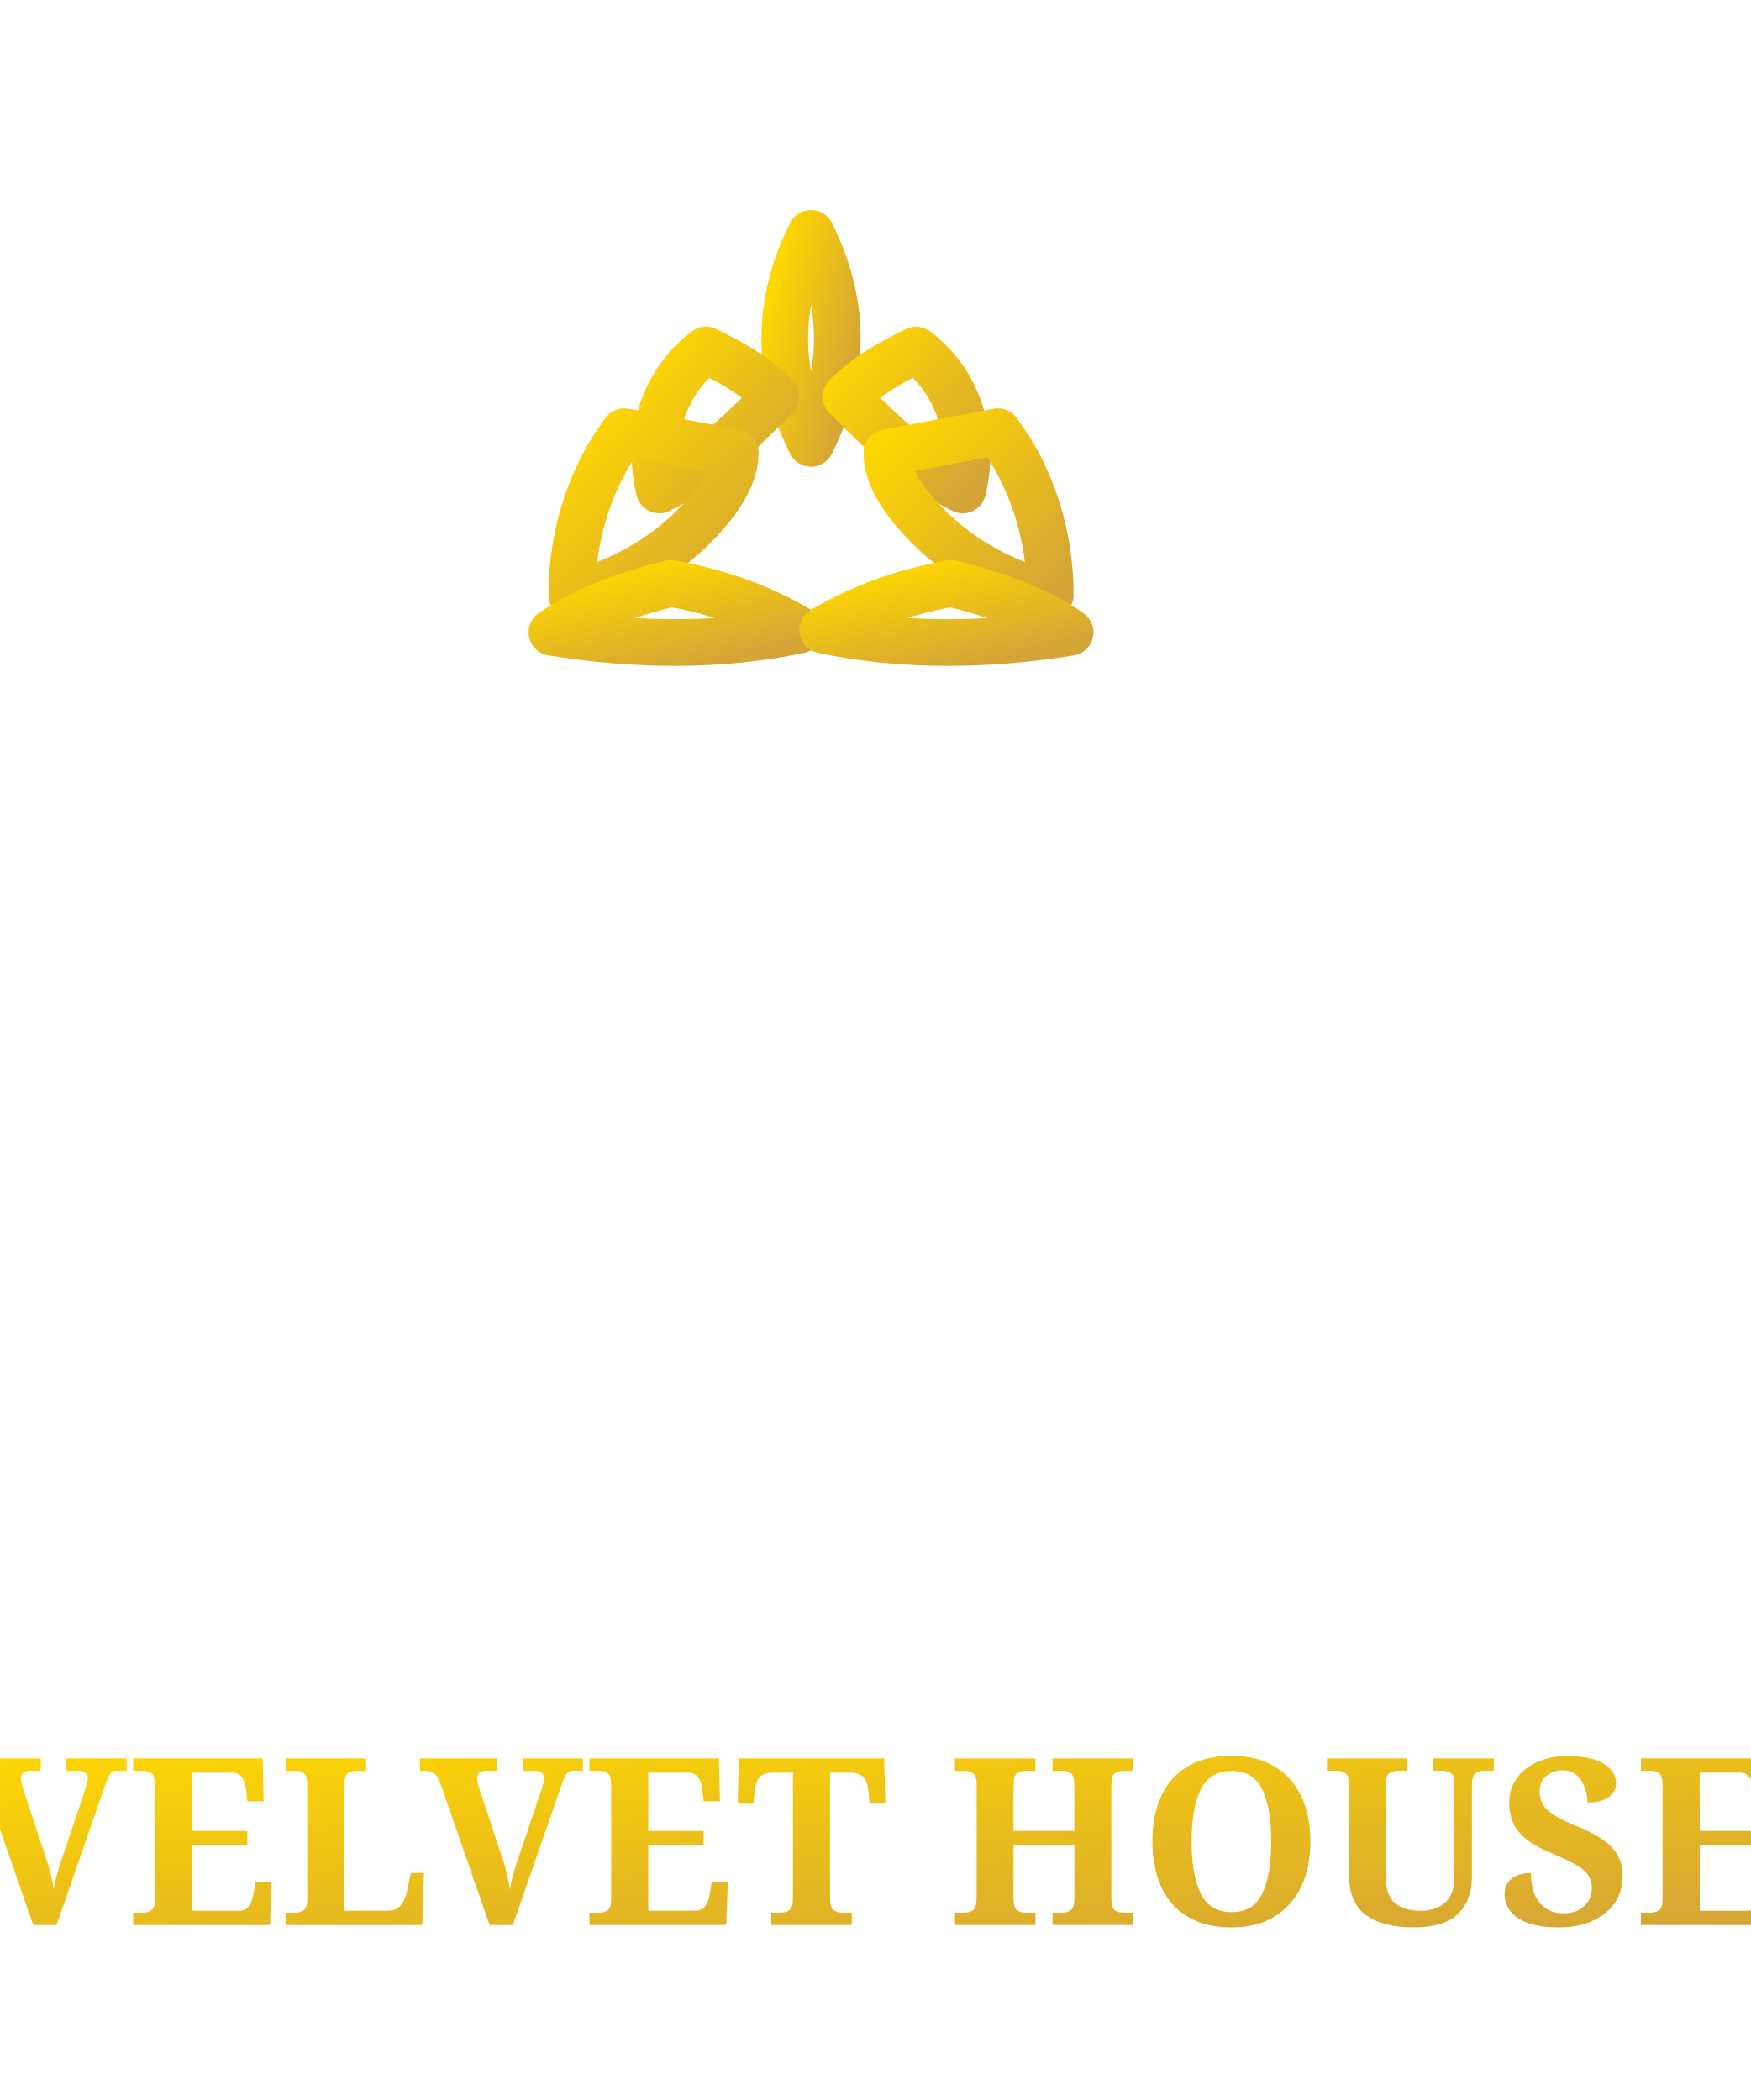
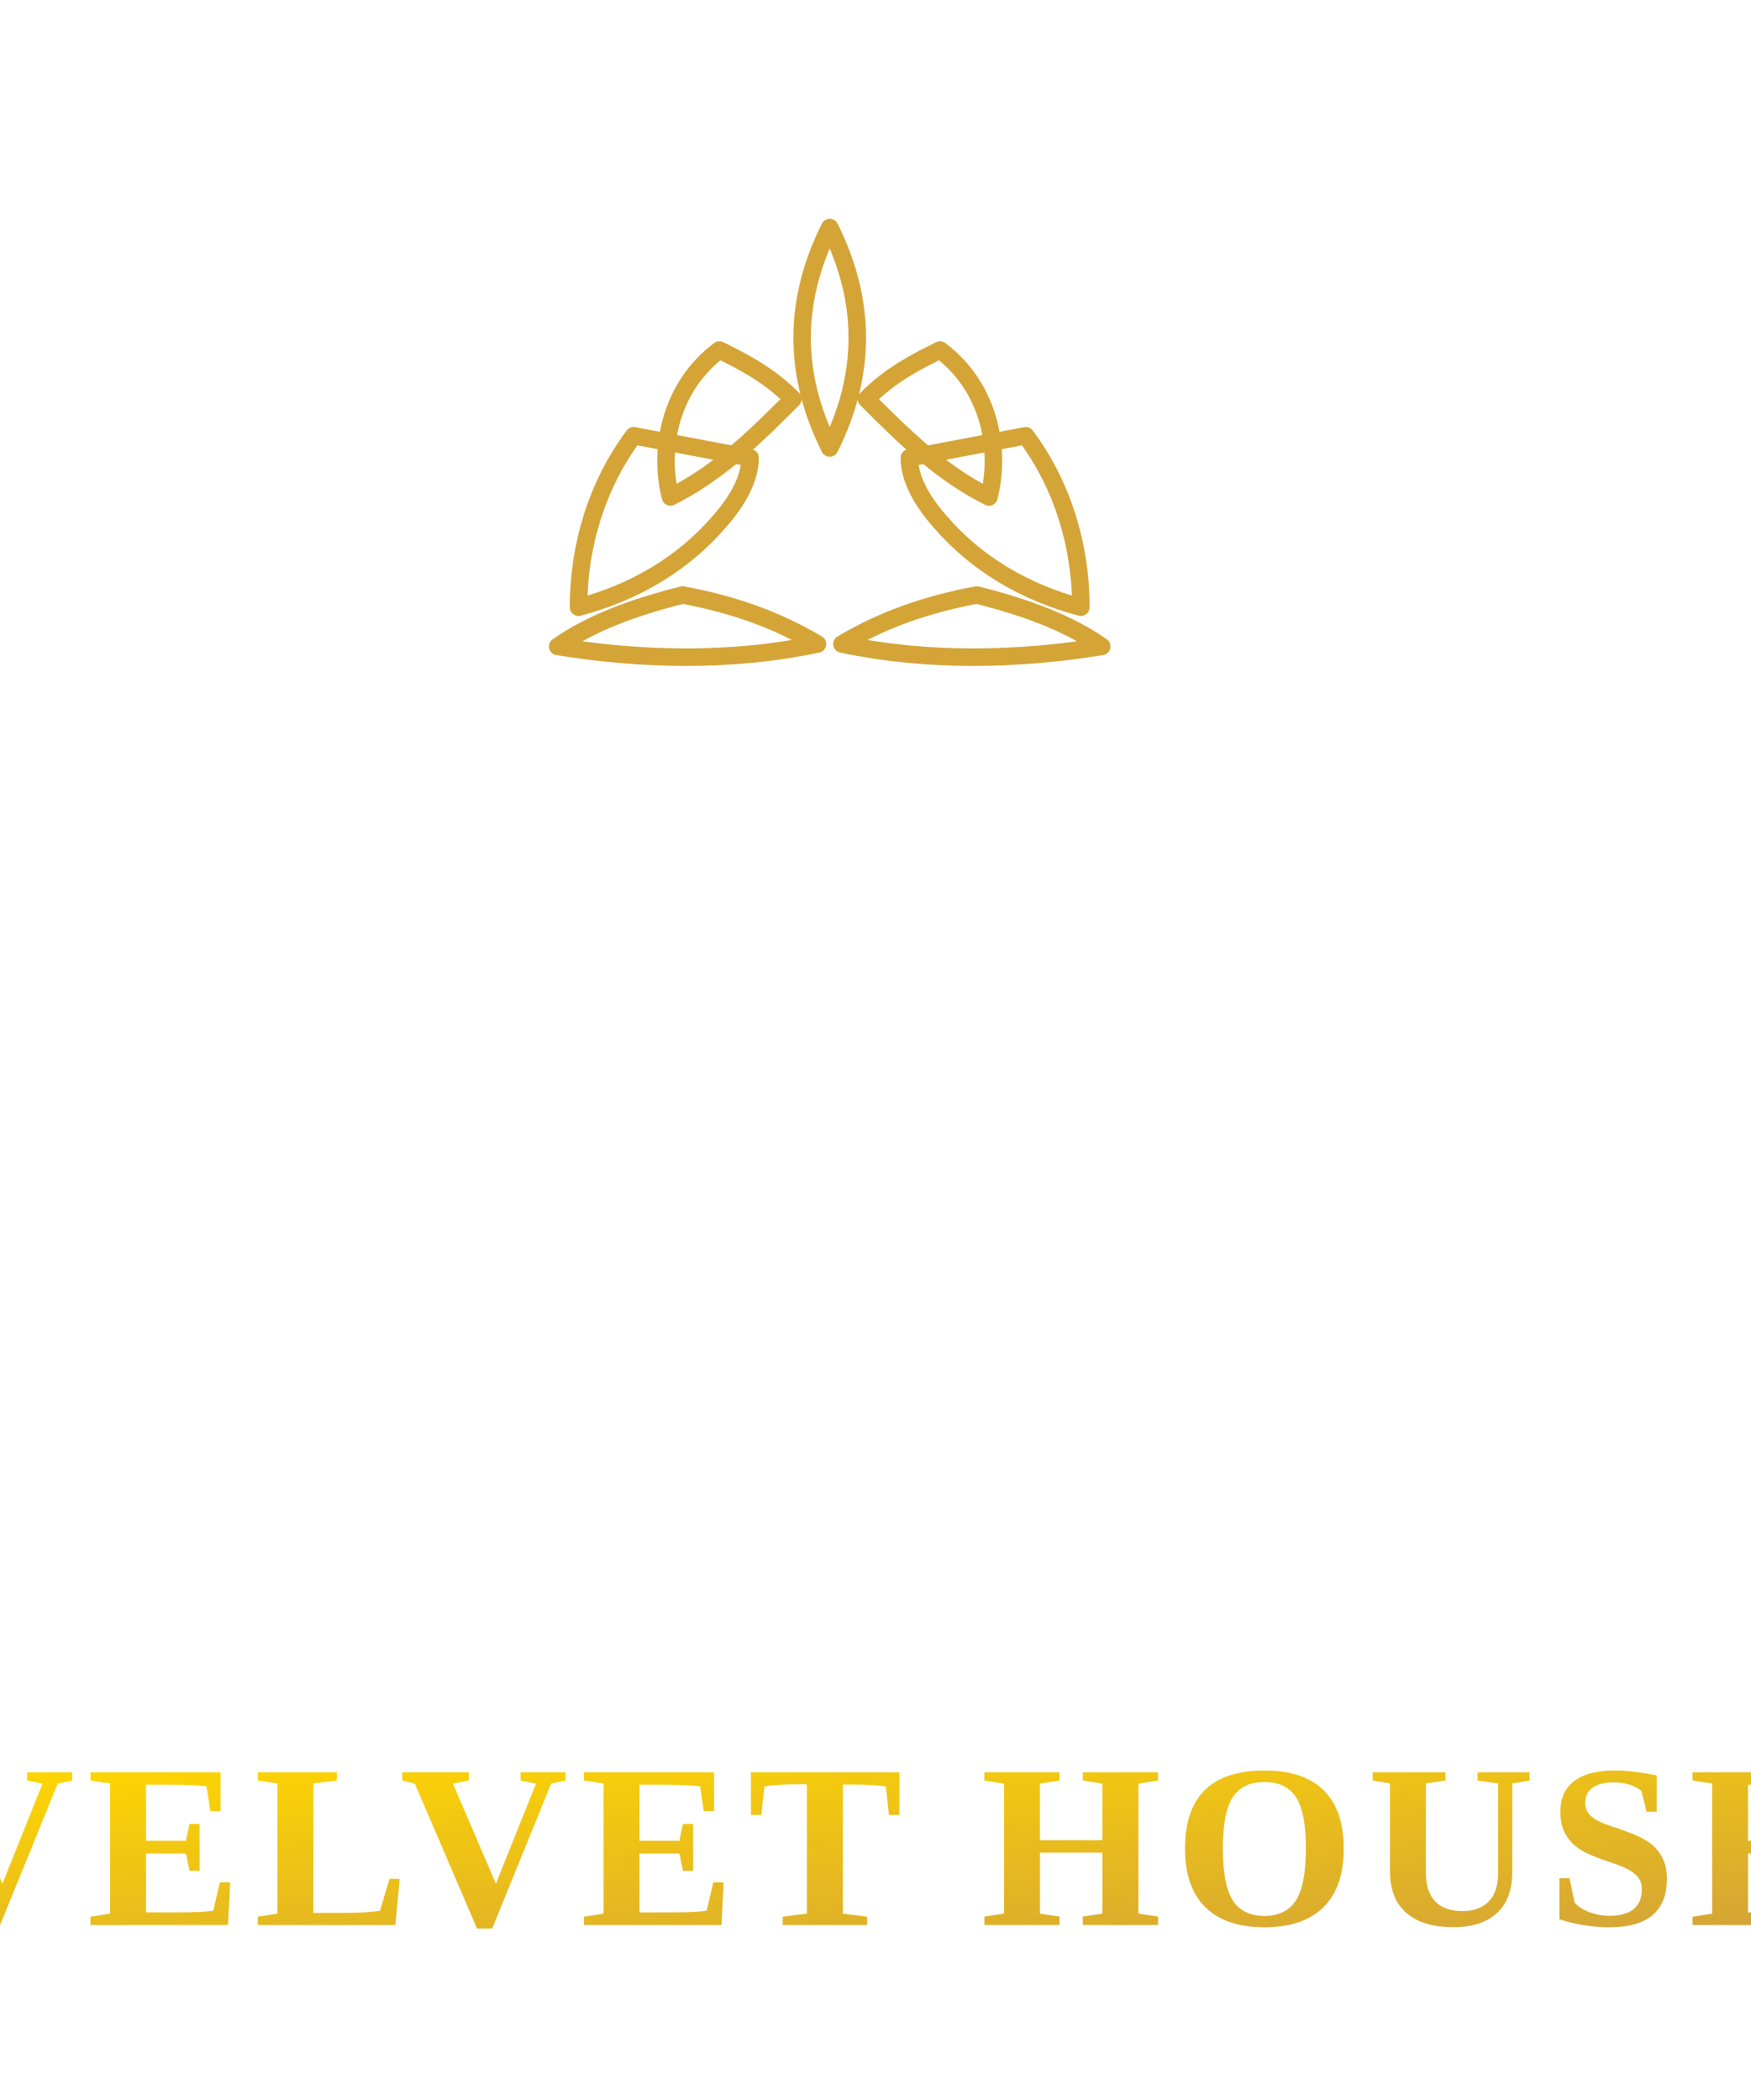
<svg xmlns="http://www.w3.org/2000/svg" viewBox="0 0 300 360">
  <defs>
    <linearGradient id="gold" x1="0" y1="0" x2="1" y2="1">
      <stop offset="0%" stop-color="#FFD700" />
      <stop offset="100%" stop-color="#D4A437" />
    </linearGradient>
+     <style>
+       .lotus path { vector-effect: non-scaling-stroke; }
+     </style>
  </defs>
-   <g fill="none" stroke="url(#gold)" stroke-width="4" stroke-linecap="round" stroke-linejoin="round" transform="translate(75,20) scale(2)">
+   <g class="lotus" fill="none" stroke="url(#gold)" stroke-width="3" stroke-linecap="round" stroke-linejoin="round" transform="translate(75,18) scale(2.1)">
    <path d="M32 10 C29 16 29 22 32 28 C35 22 35 16 32 10 Z" />
    <path d="M23 20 C19 23 18 28 19 32 C23 30 26 27 29 24 C27 22 25 21 23 20 Z" />
    <path d="M41 20 C39 21 37 22 35 24 C38 27 41 30 45 32 C46 28 45 23 41 20 Z" />
    <path d="M16 27 C13 31 11.5 36 11.5 41 C16 39.8 20 37.5 23 34 C24.5 32.3 25.5 30.5 25.5 28.8 C22.3 28.2 19.2 27.6 16 27 Z" />
    <path d="M48 27 C44.8 27.6 41.7 28.2 38.5 28.8 C38.5 30.5 39.5 32.3 41 34 C44 37.5 48 39.8 52.5 41 C52.5 36 51 31 48 27 Z" />
    <path d="M20 40 C16 41 12.5 42.3 9.8 44.2 C16.5 45.3 24 45.5 31 44 C27.8 42.1 24.3 40.8 20 40 Z" />
    <path d="M44 40 C39.7 40.8 36.2 42.1 33 44 C40 45.5 47.5 45.3 54.2 44.2 C51.5 42.3 48 41 44 40 Z" />
  </g>
-   <text x="50%" y="330" text-anchor="middle" font-size="40" font-family="Georgia, serif" fill="url(#gold)" font-weight="bold">
+   <text x="50%" y="330" text-anchor="middle" font-size="40" font-family="Georgia, 'Times New Roman', serif" fill="url(#gold)" font-weight="700" letter-spacing="2">
    VELVET HOUSE
  </text>
</svg>
